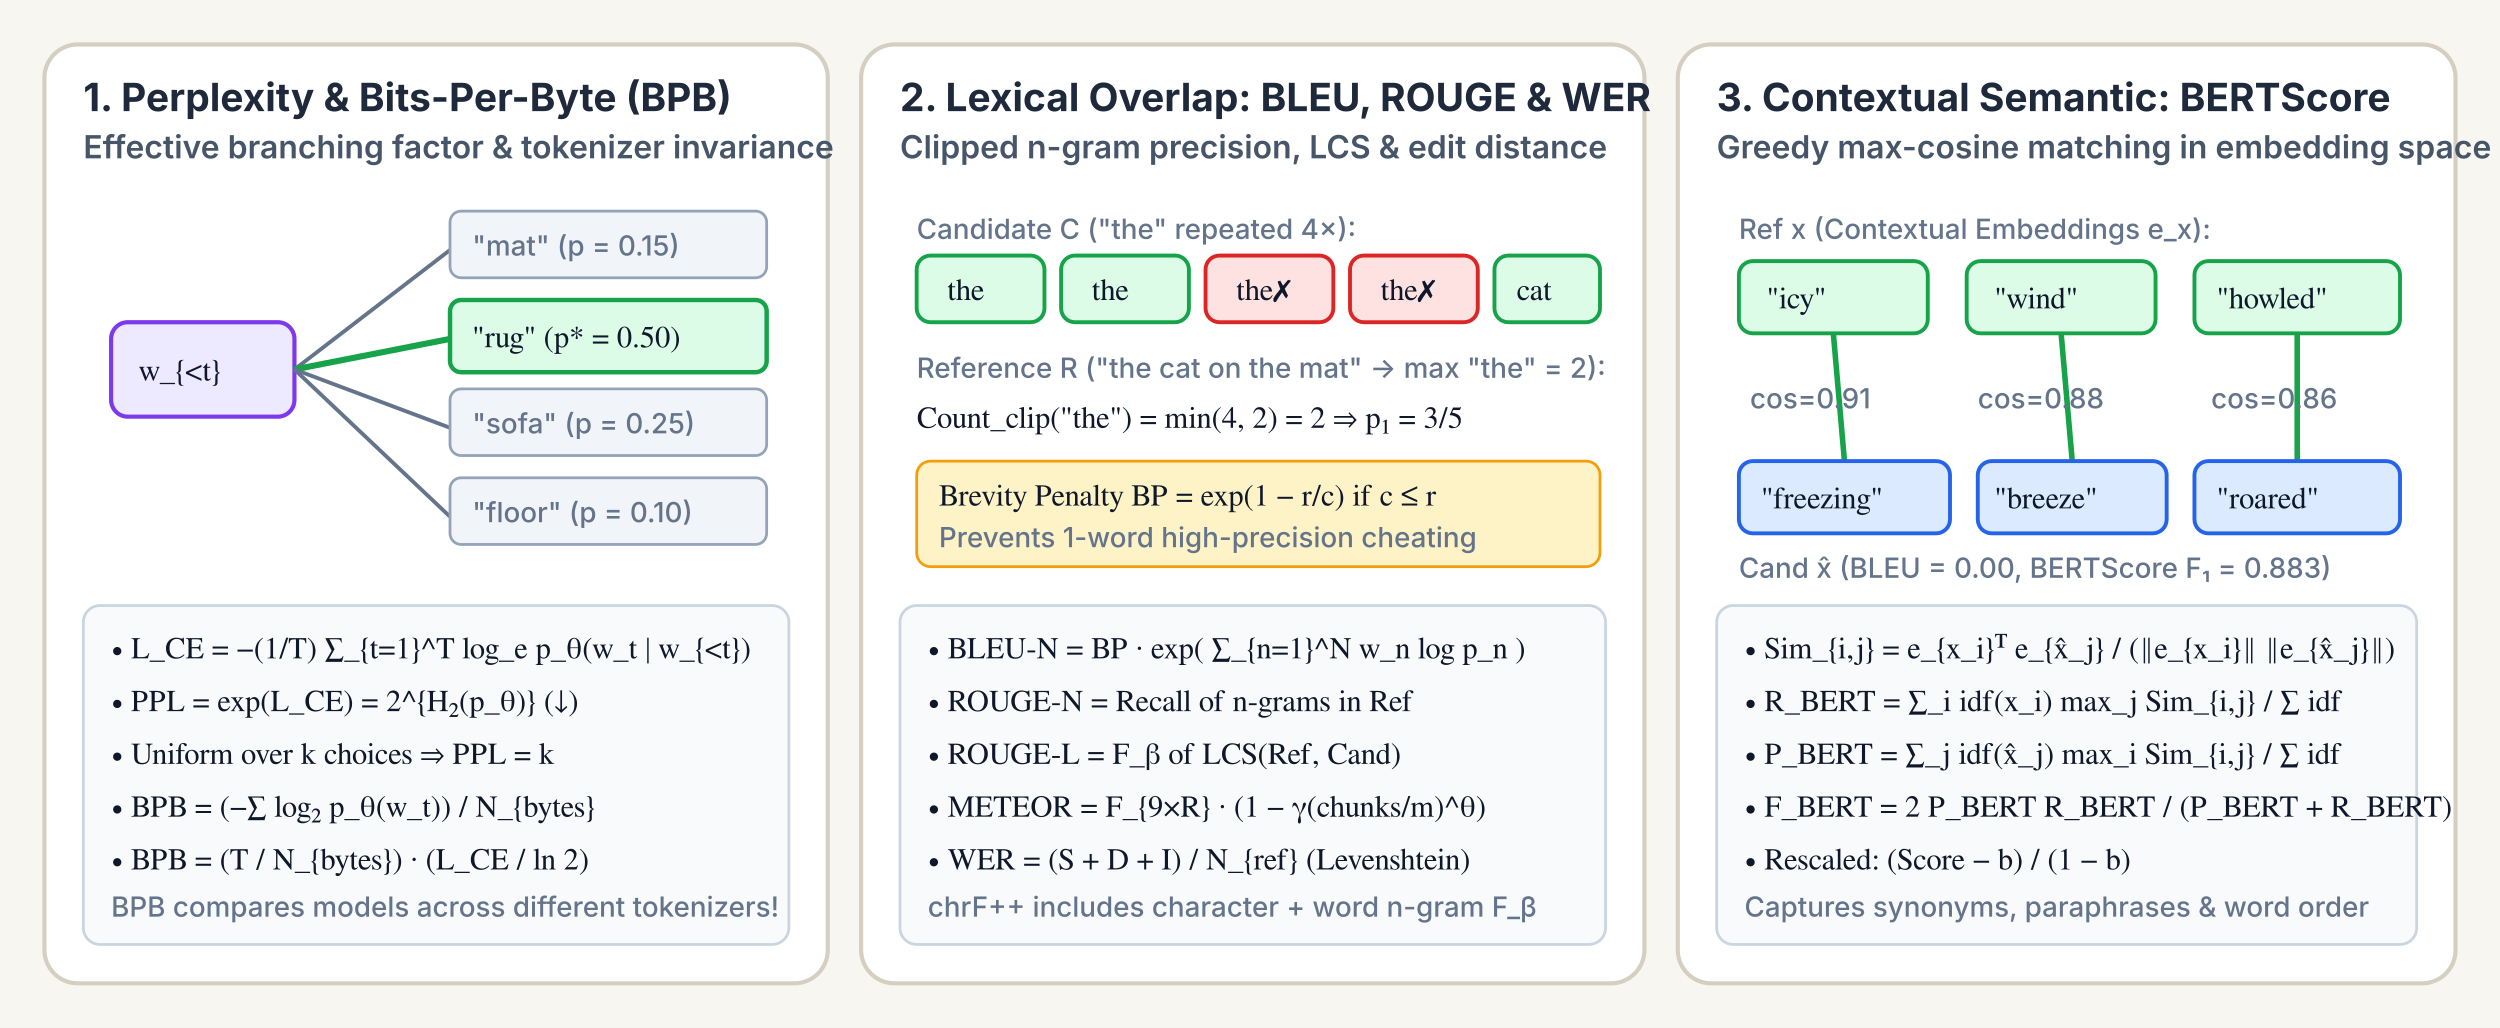
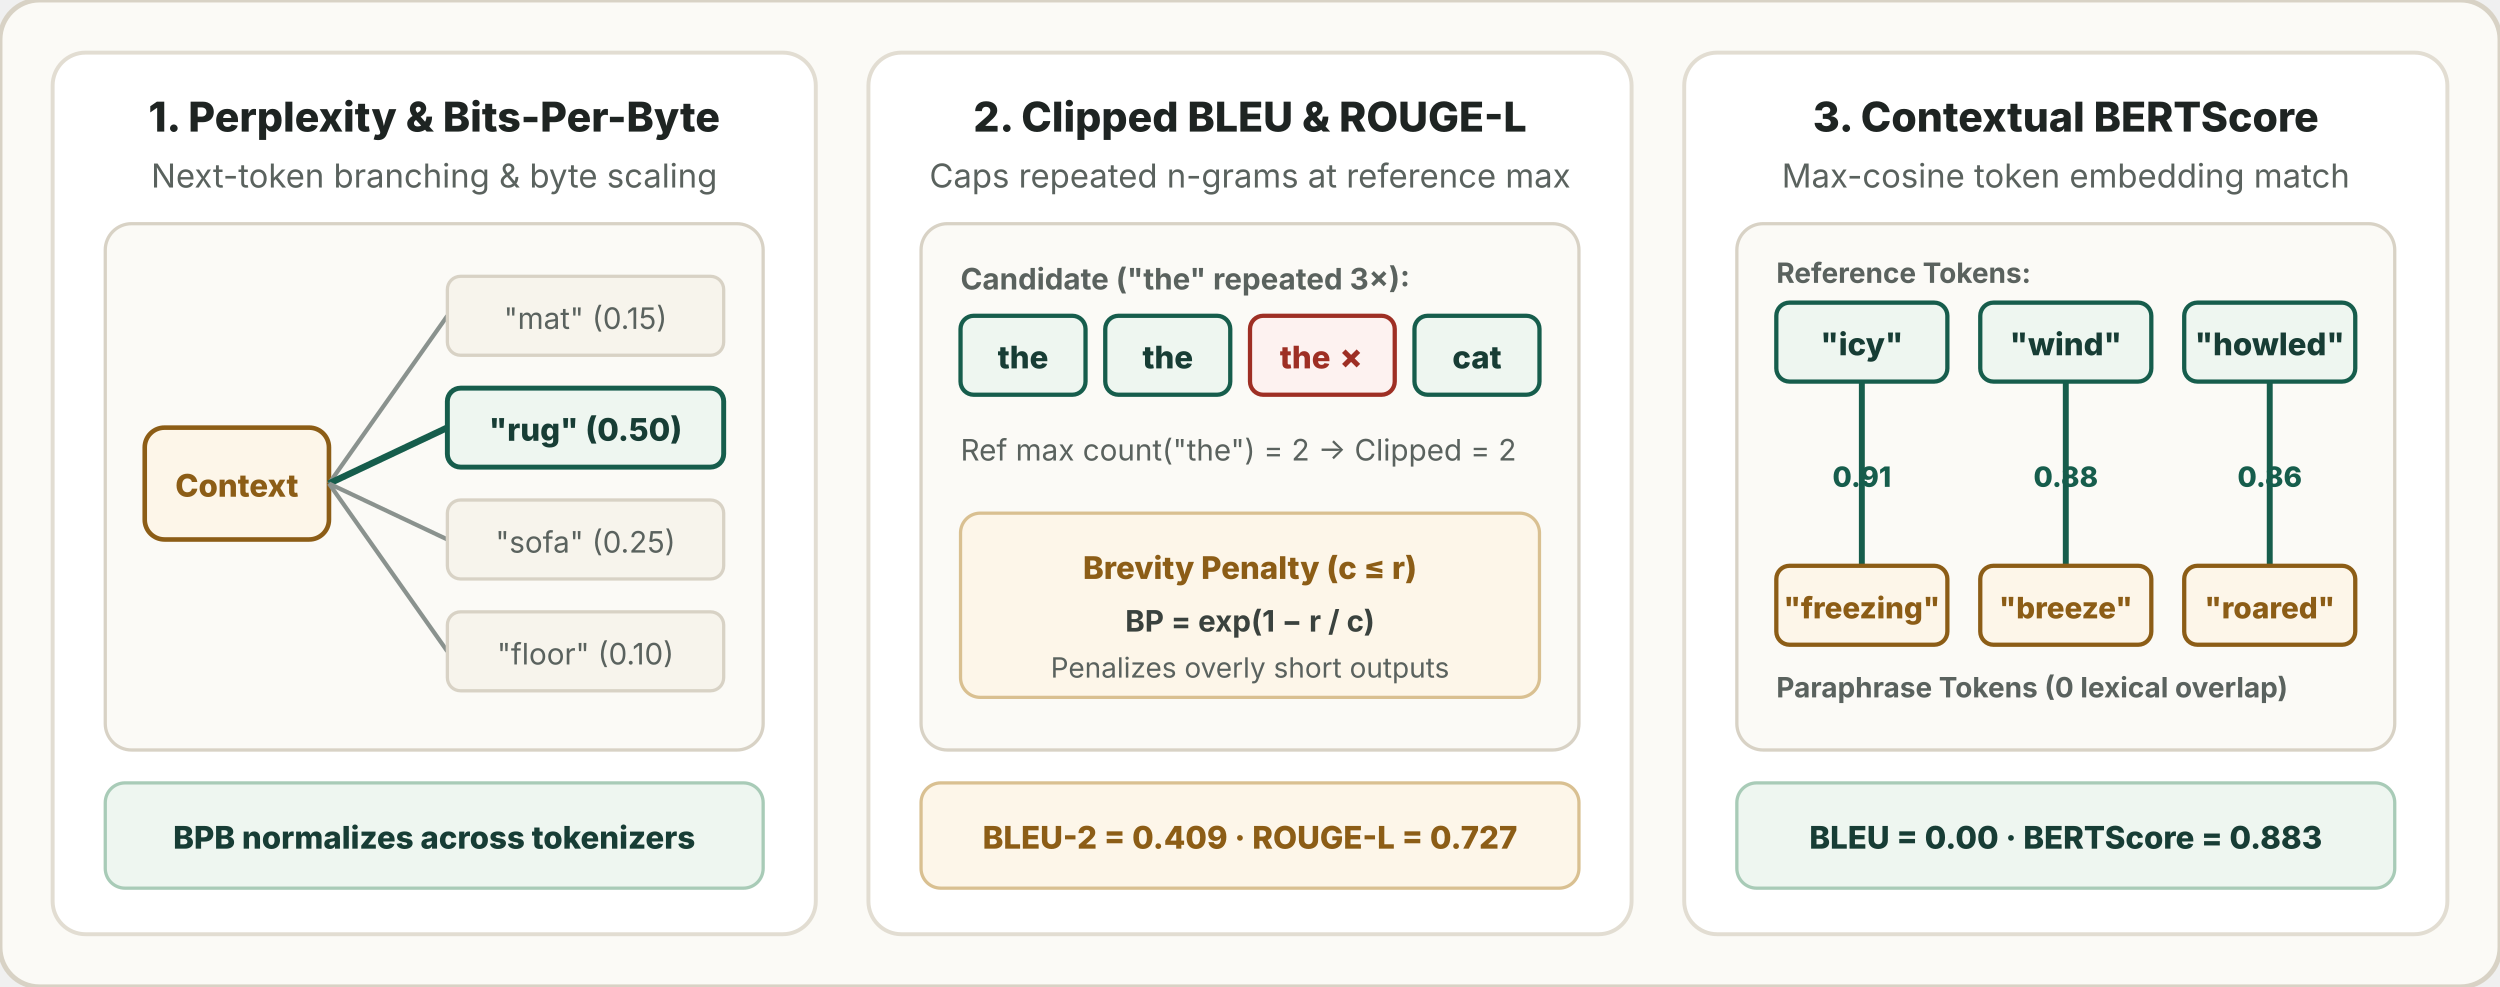
- <svg xmlns="http://www.w3.org/2000/svg" viewBox="0 0 900 370" role="img" aria-labelledby="title desc">
-   <defs>
-     <style>
-       .bg { fill: #f8f6f1; }
-       .panel { fill: #ffffff; stroke: #d5cfc2; stroke-width: 1.5; rx: 12; }
-       .title { font: 700 14px "Inter", "Segoe UI", sans-serif; fill: #1e293b; }
-       .subtitle { font: 600 11.5px "Inter", "Segoe UI", sans-serif; fill: #475569; }
-       .label { font: 500 11px "Inter", "Segoe UI", sans-serif; fill: #334155; }
-       .math { font: 600 11px "Cambria Math", "STIX Two Math", "Georgia", serif; fill: #0f172a; }
-       .small { font: 500 10px "Inter", "Segoe UI", sans-serif; fill: #64748b; }
-       .tok-ref { fill: #dcfce7; stroke: #16a34a; stroke-width: 1.4; rx: 5; }
-       .tok-cand { fill: #dbeafe; stroke: #2563eb; stroke-width: 1.4; rx: 5; }
-       .tok-clip { fill: #fee2e2; stroke: #dc2626; stroke-width: 1.4; rx: 5; }
-     </style>
-   </defs>
-   <rect width="900" height="370" class="bg" />
-   <rect x="16" y="16" width="282" height="338" class="panel" />
-   <text x="30" y="40" class="title">1. Perplexity &amp; Bits-Per-Byte (BPB)</text>
-   <text x="30" y="57" class="subtitle">Effective branching factor &amp; tokenizer invariance</text>
-   <g transform="translate(34, 72)">
-     <rect x="6" y="44" width="66" height="34" fill="#ede9fe" stroke="#7c3aed" stroke-width="1.5" rx="6" />
-     <text x="16" y="65" class="math" fill="#5b21b6">w_{&lt;t}</text>
-     <line x1="72" y1="61" x2="128" y2="18" stroke="#64748b" stroke-width="1.4" />
-     <line x1="72" y1="61" x2="128" y2="50" stroke="#16a34a" stroke-width="2.2" />
-     <line x1="72" y1="61" x2="128" y2="82" stroke="#64748b" stroke-width="1.4" />
-     <line x1="72" y1="61" x2="128" y2="114" stroke="#64748b" stroke-width="1.4" />
-     <rect x="128" y="4" width="114" height="24" fill="#f1f5f9" stroke="#94a3b8" rx="4" />
-     <text x="136" y="20" class="small">"mat" (p = 0.15)</text>
-     <rect x="128" y="36" width="114" height="26" fill="#dcfce7" stroke="#16a34a" stroke-width="1.6" rx="4" />
-     <text x="136" y="53" class="math" fill="#15803d">"rug" (p* = 0.50)</text>
-     <rect x="128" y="68" width="114" height="24" fill="#f1f5f9" stroke="#94a3b8" rx="4" />
-     <text x="136" y="84" class="small">"sofa" (p = 0.25)</text>
-     <rect x="128" y="100" width="114" height="24" fill="#f1f5f9" stroke="#94a3b8" rx="4" />
-     <text x="136" y="116" class="small">"floor" (p = 0.10)</text>
+ <svg xmlns="http://www.w3.org/2000/svg" viewBox="0 0 760 300" width="760" height="300" font-family="'Manrope', -apple-system, sans-serif">
+   <rect width="760" height="300" rx="12" fill="#fbfaf6" stroke="#d8d2c5" stroke-width="1.5" />
+   <g transform="translate(16, 16)">
+     <rect width="232" height="268" rx="10" fill="#ffffff" stroke="#e2ddd2" stroke-width="1.2" />
+     <text x="116" y="24" text-anchor="middle" font-size="12.5" font-weight="800" fill="#1e2422">1. Perplexity &amp; Bits-Per-Byte</text>
+     <text x="116" y="41" text-anchor="middle" font-size="10" fill="#5a625e">Next-token branching &amp; byte scaling</text>
+     <g transform="translate(16, 52)">
+       <rect width="200" height="160" rx="8" fill="#fbfaf6" stroke="#d8d2c5" />
+       <rect x="12" y="62" width="56" height="34" rx="6" fill="#fdf6e9" stroke="#8c5d16" stroke-width="1.4" />
+       <text x="40" y="83" text-anchor="middle" font-size="9.5" font-weight="800" fill="#8c5d16">Context</text>
+       <line x1="68" y1="79" x2="104" y2="28" stroke="#8a928e" stroke-width="1.3" />
+       <line x1="68" y1="79" x2="104" y2="62" stroke="#165d4c" stroke-width="2.0" />
+       <line x1="68" y1="79" x2="104" y2="96" stroke="#8a928e" stroke-width="1.3" />
+       <line x1="68" y1="79" x2="104" y2="130" stroke="#8a928e" stroke-width="1.3" />
+       <rect x="104" y="16" width="84" height="24" rx="4" fill="#f7f4ec" stroke="#d8d2c5" />
+       <text x="146" y="32" text-anchor="middle" font-size="9" fill="#5a625e">"mat" (0.15)</text>
+       <rect x="104" y="50" width="84" height="24" rx="4" fill="#eef6f0" stroke="#165d4c" stroke-width="1.5" />
+       <text x="146" y="66" text-anchor="middle" font-size="9.5" font-weight="800" fill="#173d35">"rug" (0.50)</text>
+       <rect x="104" y="84" width="84" height="24" rx="4" fill="#f7f4ec" stroke="#d8d2c5" />
+       <text x="146" y="100" text-anchor="middle" font-size="9" fill="#5a625e">"sofa" (0.25)</text>
+       <rect x="104" y="118" width="84" height="24" rx="4" fill="#f7f4ec" stroke="#d8d2c5" />
+       <text x="146" y="134" text-anchor="middle" font-size="9" fill="#5a625e">"floor" (0.10)</text>
+     </g>
+     <rect x="16" y="222" width="200" height="32" rx="6" fill="#eef6f0" stroke="#a8cbb7" />
+     <text x="116" y="242" text-anchor="middle" font-size="9.5" font-weight="800" fill="#173d35">BPB normalizes across tokenizers</text>
  </g>
-   <rect x="30" y="218" width="254" height="122" fill="#f8fafc" stroke="#cbd5e1" rx="6" />
-   <text x="40" y="237" class="math">• L_CE = −(1/T) ∑_{t=1}^T log_e p_θ(w_t | w_{&lt;t})</text>
-   <text x="40" y="256" class="math" fill="#5b21b6">• PPL = exp(L_CE) = 2^{H₂(p_θ)}  (↓)</text>
-   <text x="40" y="275" class="math">• Uniform over k choices ⇒ PPL = k</text>
-   <text x="40" y="294" class="math" fill="#0f766e">• BPB = (−∑ log₂ p_θ(w_t)) / N_{bytes}</text>
-   <text x="40" y="313" class="math">• BPB = (T / N_{bytes}) · (L_CE / ln 2)</text>
-   <text x="40" y="330" class="small">BPB compares models across different tokenizers!</text>
-   <rect x="310" y="16" width="282" height="338" class="panel" />
-   <text x="324" y="40" class="title">2. Lexical Overlap: BLEU, ROUGE &amp; WER</text>
-   <text x="324" y="57" class="subtitle">Clipped n-gram precision, LCS &amp; edit distance</text>
-   <g transform="translate(326, 72)">
-     <text x="4" y="14" class="small">Candidate C ("the" repeated 4×):</text>
-     <rect x="4" y="20" width="46" height="24" class="tok-ref" />
-     <text x="15" y="36" class="math" fill="#15803d">the</text>
-     <rect x="56" y="20" width="46" height="24" class="tok-ref" />
-     <text x="67" y="36" class="math" fill="#15803d">the</text>
-     <rect x="108" y="20" width="46" height="24" class="tok-clip" />
-     <text x="119" y="36" class="math" fill="#b91c1c">the✗</text>
-     <rect x="160" y="20" width="46" height="24" class="tok-clip" />
-     <text x="171" y="36" class="math" fill="#b91c1c">the✗</text>
-     <rect x="212" y="20" width="38" height="24" class="tok-ref" />
-     <text x="220" y="36" class="math" fill="#15803d">cat</text>
-     <text x="4" y="64" class="small">Reference R ("the cat on the mat" → max "the" = 2):</text>
-     <text x="4" y="82" class="math" fill="#1e293b">Count_clip("the") = min(4, 2) = 2  ⇒  p₁ = 3/5</text>
-     <rect x="4" y="94" width="246" height="38" fill="#fef3c7" stroke="#f59e0b" rx="5" />
-     <text x="12" y="110" class="math" fill="#92400e">Brevity Penalty BP = exp(1 − r/c) if c ≤ r</text>
-     <text x="12" y="125" class="small" fill="#92400e">Prevents 1-word high-precision cheating</text>
+   <g transform="translate(264, 16)">
+     <rect width="232" height="268" rx="10" fill="#ffffff" stroke="#e2ddd2" stroke-width="1.2" />
+     <text x="116" y="24" text-anchor="middle" font-size="12.5" font-weight="800" fill="#1e2422">2. Clipped BLEU &amp; ROUGE-L</text>
+     <text x="116" y="41" text-anchor="middle" font-size="10" fill="#5a625e">Caps repeated n-grams at reference max</text>
+     <g transform="translate(16, 52)">
+       <rect width="200" height="160" rx="8" fill="#fbfaf6" stroke="#d8d2c5" />
+       <text x="12" y="20" font-size="9" font-weight="700" fill="#5a625e">Candidate ("the" repeated 3×):</text>
+       <rect x="12" y="28" width="38" height="24" rx="4" fill="#eef6f0" stroke="#165d4c" stroke-width="1.3" />
+       <text x="31" y="44" text-anchor="middle" font-size="9.5" font-weight="800" fill="#173d35">the</text>
+       <rect x="56" y="28" width="38" height="24" rx="4" fill="#eef6f0" stroke="#165d4c" stroke-width="1.3" />
+       <text x="75" y="44" text-anchor="middle" font-size="9.5" font-weight="800" fill="#173d35">the</text>
+       <rect x="100" y="28" width="44" height="24" rx="4" fill="#fdf2f0" stroke="#9e2f24" stroke-width="1.3" />
+       <text x="122" y="44" text-anchor="middle" font-size="9.5" font-weight="800" fill="#9e2f24">the ✗</text>
+       <rect x="150" y="28" width="38" height="24" rx="4" fill="#eef6f0" stroke="#165d4c" stroke-width="1.3" />
+       <text x="169" y="44" text-anchor="middle" font-size="9.5" font-weight="800" fill="#173d35">cat</text>
+       <text x="12" y="72" font-size="9" fill="#5a625e">Ref max count("the") = 2 → Clipped = 2</text>
+       <rect x="12" y="88" width="176" height="56" rx="6" fill="#fdf6e9" stroke="#d9c091" />
+       <text x="100" y="108" text-anchor="middle" font-size="9.5" font-weight="800" fill="#8c5d16">Brevity Penalty (c ≤ r)</text>
+       <text x="100" y="124" text-anchor="middle" font-size="9" font-weight="700" fill="#3a423e">BP = exp(1 − r / c)</text>
+       <text x="100" y="138" text-anchor="middle" font-size="8.5" fill="#5a625e">Penalizes overly short outputs</text>
+     </g>
+     <rect x="16" y="222" width="200" height="32" rx="6" fill="#fdf6e9" stroke="#d9c091" />
+     <text x="116" y="242" text-anchor="middle" font-size="9.5" font-weight="800" fill="#8c5d16">BLEU-2 = 0.409 · ROUGE-L = 0.727</text>
  </g>
-   <rect x="324" y="218" width="254" height="122" fill="#f8fafc" stroke="#cbd5e1" rx="6" />
-   <text x="334" y="237" class="math">• BLEU-N = BP · exp( ∑_{n=1}^N w_n log p_n )</text>
-   <text x="334" y="256" class="math">• ROUGE-N = Recall of n-grams in Ref</text>
-   <text x="334" y="275" class="math" fill="#0f766e">• ROUGE-L = F_β of LCS(Ref, Cand)</text>
-   <text x="334" y="294" class="math">• METEOR = F_{9×R} · (1 − γ(chunks/m)^θ)</text>
-   <text x="334" y="313" class="math" fill="#b91c1c">• WER = (S + D + I) / N_{ref}  (Levenshtein)</text>
-   <text x="334" y="330" class="small">chrF++ includes character + word n-gram F_β</text>
-   <rect x="604" y="16" width="280" height="338" class="panel" />
-   <text x="618" y="40" class="title">3. Contextual Semantic: BERTScore</text>
-   <text x="618" y="57" class="subtitle">Greedy max-cosine matching in embedding space</text>
-   <g transform="translate(622, 74)">
-     <text x="4" y="12" class="small">Ref x (Contextual Embeddings e_x):</text>
-     <rect x="4" y="20" width="68" height="26" class="tok-ref" />
-     <text x="14" y="37" class="math">"icy"</text>
-     <rect x="86" y="20" width="68" height="26" class="tok-ref" />
-     <text x="96" y="37" class="math">"wind"</text>
-     <rect x="168" y="20" width="74" height="26" class="tok-ref" />
-     <text x="176" y="37" class="math">"howled"</text>
-     <line x1="38" y1="46" x2="42" y2="92" stroke="#16a34a" stroke-width="2" />
-     <text x="8" y="73" class="small" fill="#15803d">cos=0.91</text>
-     <line x1="120" y1="46" x2="124" y2="92" stroke="#16a34a" stroke-width="2" />
-     <text x="90" y="73" class="small" fill="#15803d">cos=0.88</text>
-     <line x1="205" y1="46" x2="205" y2="92" stroke="#16a34a" stroke-width="2" />
-     <text x="174" y="73" class="small" fill="#15803d">cos=0.86</text>
-     <rect x="4" y="92" width="76" height="26" class="tok-cand" />
-     <text x="12" y="109" class="math">"freezing"</text>
-     <rect x="90" y="92" width="68" height="26" class="tok-cand" />
-     <text x="96" y="109" class="math">"breeze"</text>
-     <rect x="168" y="92" width="74" height="26" class="tok-cand" />
-     <text x="176" y="109" class="math">"roared"</text>
-     <text x="4" y="134" class="small">Cand x̂ (BLEU = 0.00, BERTScore F₁ = 0.883)</text>
+   <g transform="translate(512, 16)">
+     <rect width="232" height="268" rx="10" fill="#ffffff" stroke="#e2ddd2" stroke-width="1.2" />
+     <text x="116" y="24" text-anchor="middle" font-size="12.5" font-weight="800" fill="#1e2422">3. Contextual BERTScore</text>
+     <text x="116" y="41" text-anchor="middle" font-size="10" fill="#5a625e">Max-cosine token embedding match</text>
+     <g transform="translate(16, 52)">
+       <rect width="200" height="160" rx="8" fill="#fbfaf6" stroke="#d8d2c5" />
+       <text x="12" y="18" font-size="8.5" font-weight="700" fill="#5a625e">Reference Tokens:</text>
+       <rect x="12" y="24" width="52" height="24" rx="4" fill="#eef6f0" stroke="#165d4c" stroke-width="1.3" />
+       <text x="38" y="40" text-anchor="middle" font-size="9.5" font-weight="800" fill="#173d35">"icy"</text>
+       <rect x="74" y="24" width="52" height="24" rx="4" fill="#eef6f0" stroke="#165d4c" stroke-width="1.3" />
+       <text x="100" y="40" text-anchor="middle" font-size="9.5" font-weight="800" fill="#173d35">"wind"</text>
+       <rect x="136" y="24" width="52" height="24" rx="4" fill="#eef6f0" stroke="#165d4c" stroke-width="1.3" />
+       <text x="162" y="40" text-anchor="middle" font-size="9.5" font-weight="800" fill="#173d35">"howled"</text>
+       <line x1="38" y1="48" x2="38" y2="104" stroke="#165d4c" stroke-width="1.8" />
+       <text x="38" y="80" text-anchor="middle" font-size="8.5" font-weight="800" fill="#165d4c">0.91</text>
+       <line x1="100" y1="48" x2="100" y2="104" stroke="#165d4c" stroke-width="1.8" />
+       <text x="100" y="80" text-anchor="middle" font-size="8.5" font-weight="800" fill="#165d4c">0.88</text>
+       <line x1="162" y1="48" x2="162" y2="104" stroke="#165d4c" stroke-width="1.8" />
+       <text x="162" y="80" text-anchor="middle" font-size="8.5" font-weight="800" fill="#165d4c">0.86</text>
+       <rect x="12" y="104" width="52" height="24" rx="4" fill="#fdf6e9" stroke="#8c5d16" stroke-width="1.3" />
+       <text x="38" y="120" text-anchor="middle" font-size="9" font-weight="800" fill="#8c5d16">"freezing"</text>
+       <rect x="74" y="104" width="52" height="24" rx="4" fill="#fdf6e9" stroke="#8c5d16" stroke-width="1.3" />
+       <text x="100" y="120" text-anchor="middle" font-size="9" font-weight="800" fill="#8c5d16">"breeze"</text>
+       <rect x="136" y="104" width="52" height="24" rx="4" fill="#fdf6e9" stroke="#8c5d16" stroke-width="1.3" />
+       <text x="162" y="120" text-anchor="middle" font-size="9" font-weight="800" fill="#8c5d16">"roared"</text>
+       <text x="12" y="144" font-size="8.5" font-weight="700" fill="#5a625e">Paraphrase Tokens (0 lexical overlap)</text>
+     </g>
+     <rect x="16" y="222" width="200" height="32" rx="6" fill="#eef6f0" stroke="#a8cbb7" />
+     <text x="116" y="242" text-anchor="middle" font-size="9.5" font-weight="800" fill="#173d35">BLEU = 0.00 · BERTScore = 0.883</text>
  </g>
-   <rect x="618" y="218" width="252" height="122" fill="#f8fafc" stroke="#cbd5e1" rx="6" />
-   <text x="628" y="237" class="math">• Sim_{i,j} = e_{x_i}ᵀ e_{x̂_j} / (‖e_{x_i}‖ ‖e_{x̂_j}‖)</text>
-   <text x="628" y="256" class="math">• R_BERT = ∑_i idf(x_i) max_j Sim_{i,j} / ∑ idf</text>
-   <text x="628" y="275" class="math">• P_BERT = ∑_j idf(x̂_j) max_i Sim_{i,j} / ∑ idf</text>
-   <text x="628" y="294" class="math" fill="#0f766e">• F_BERT = 2 P_BERT R_BERT / (P_BERT + R_BERT)</text>
-   <text x="628" y="313" class="math">• Rescaled: (Score − b) / (1 − b)</text>
-   <text x="628" y="330" class="small">Captures synonyms, paraphrases &amp; word order</text>
</svg>
